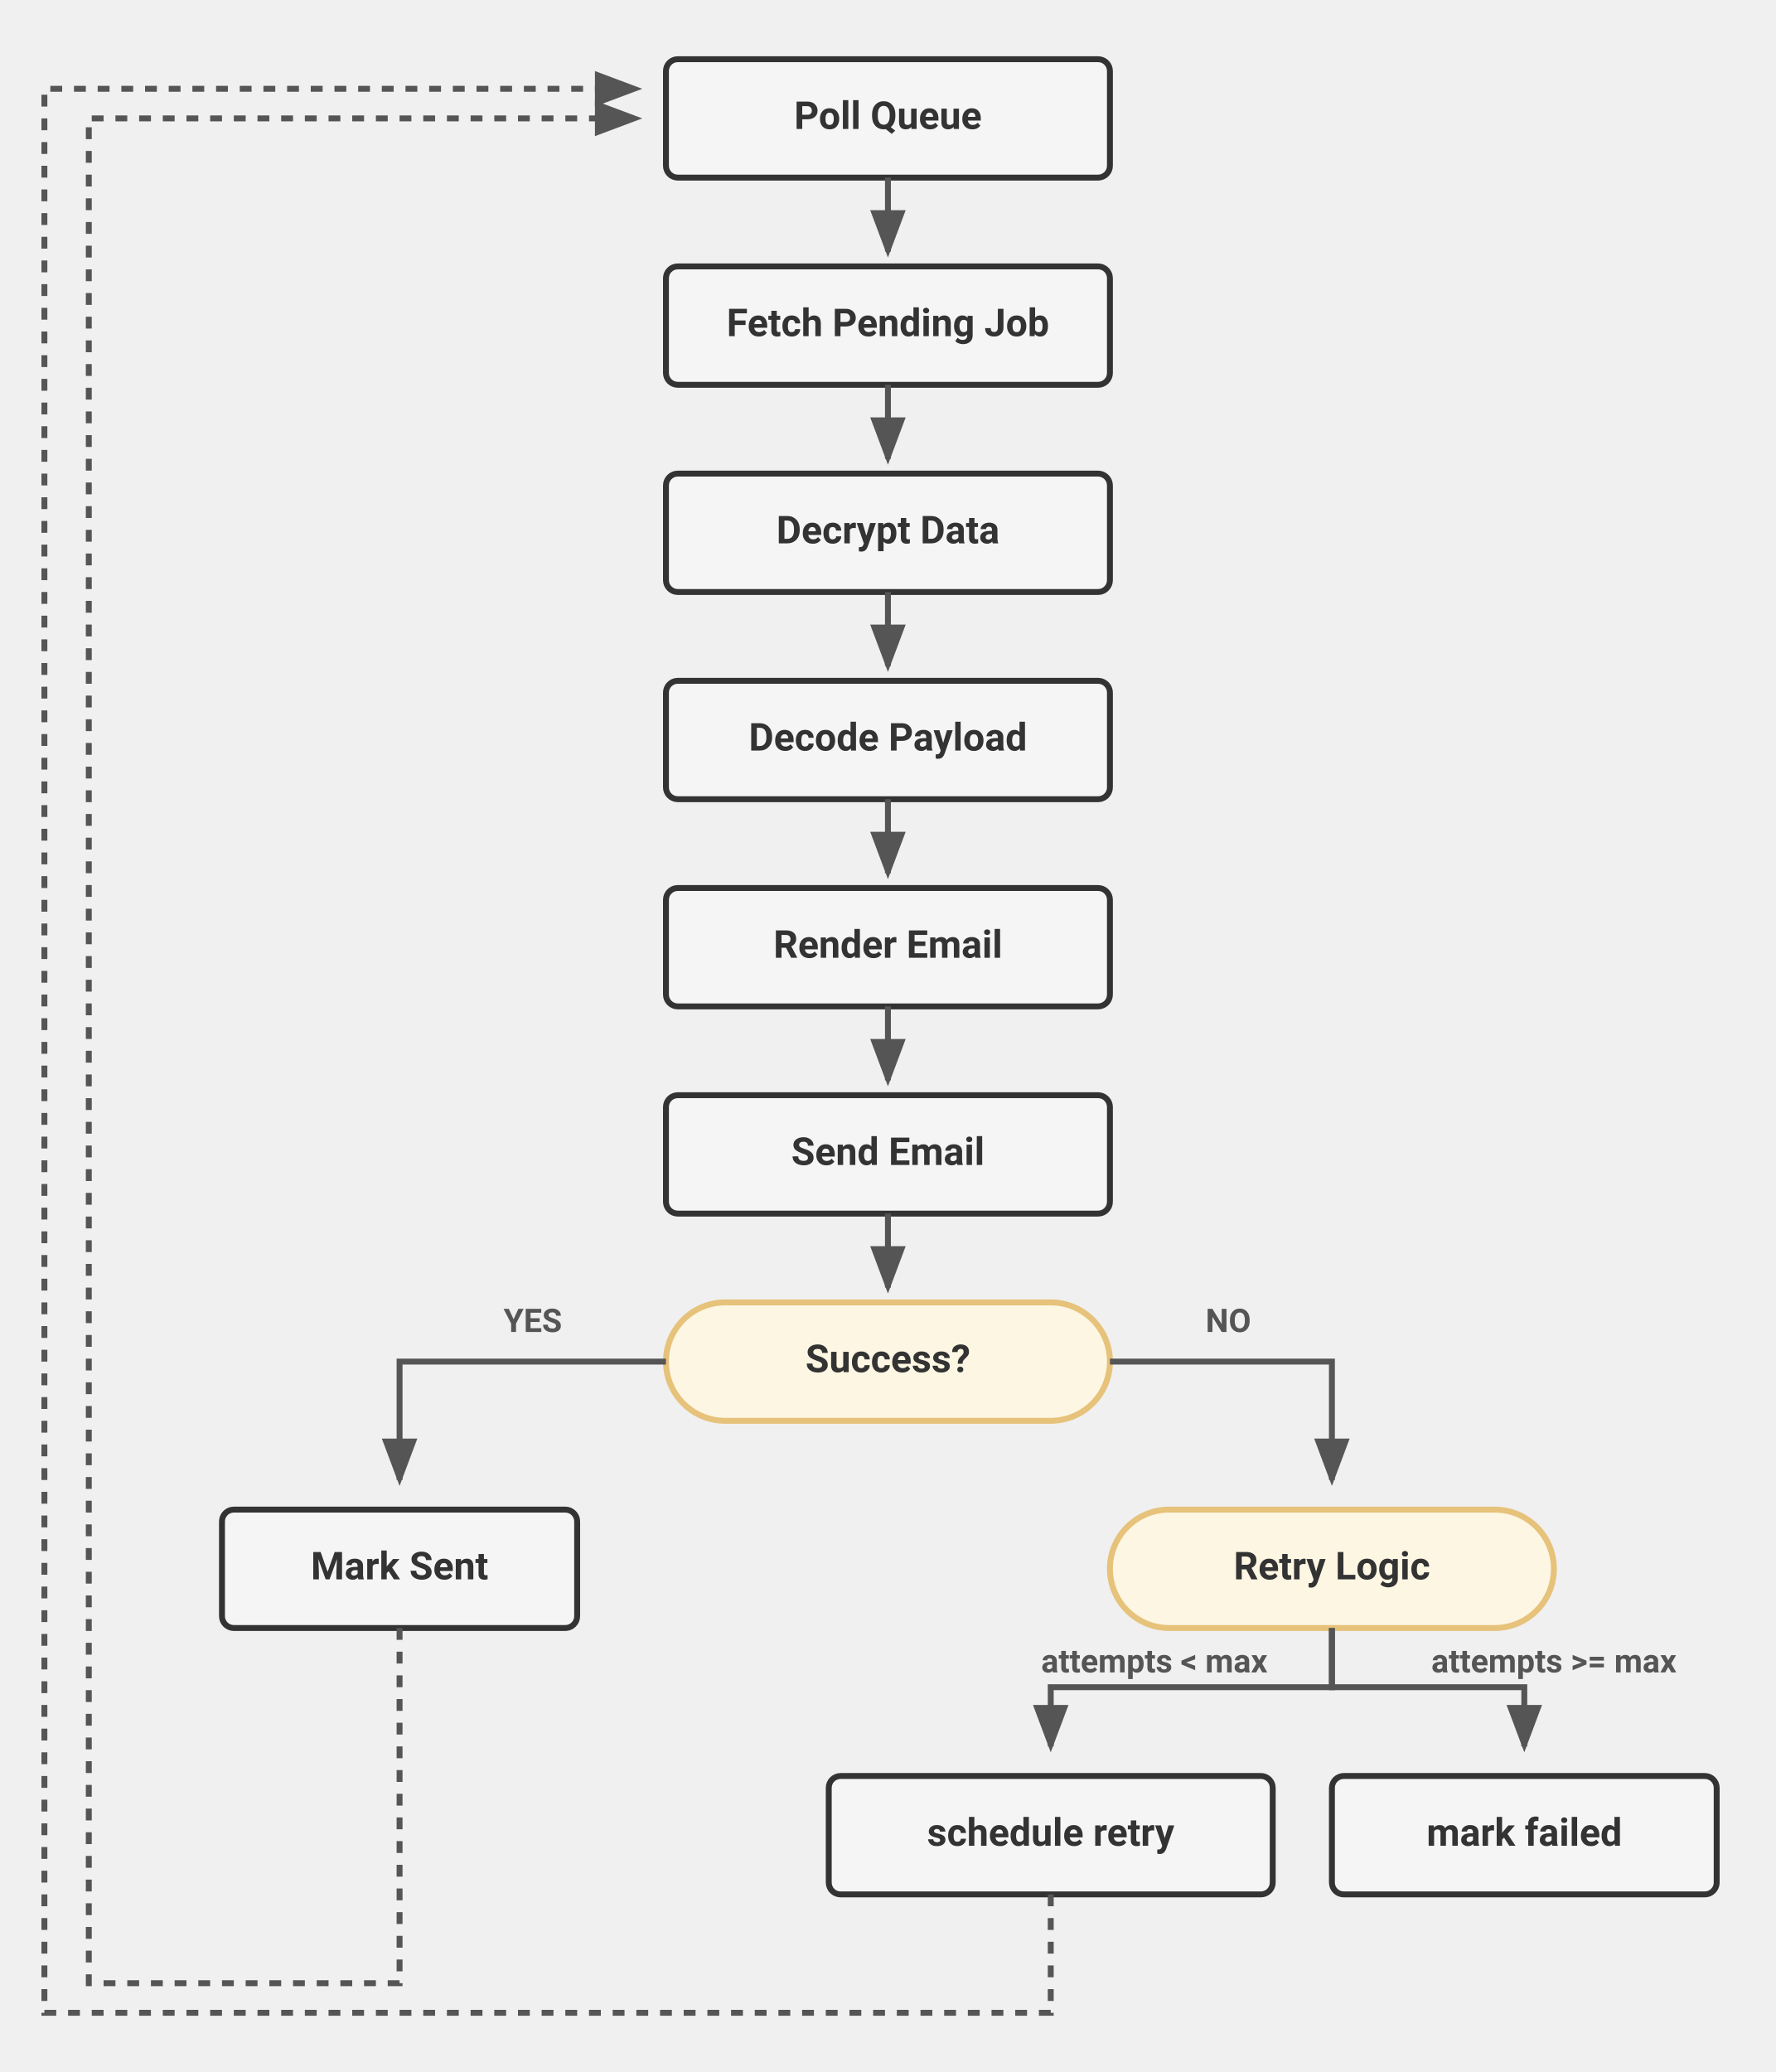
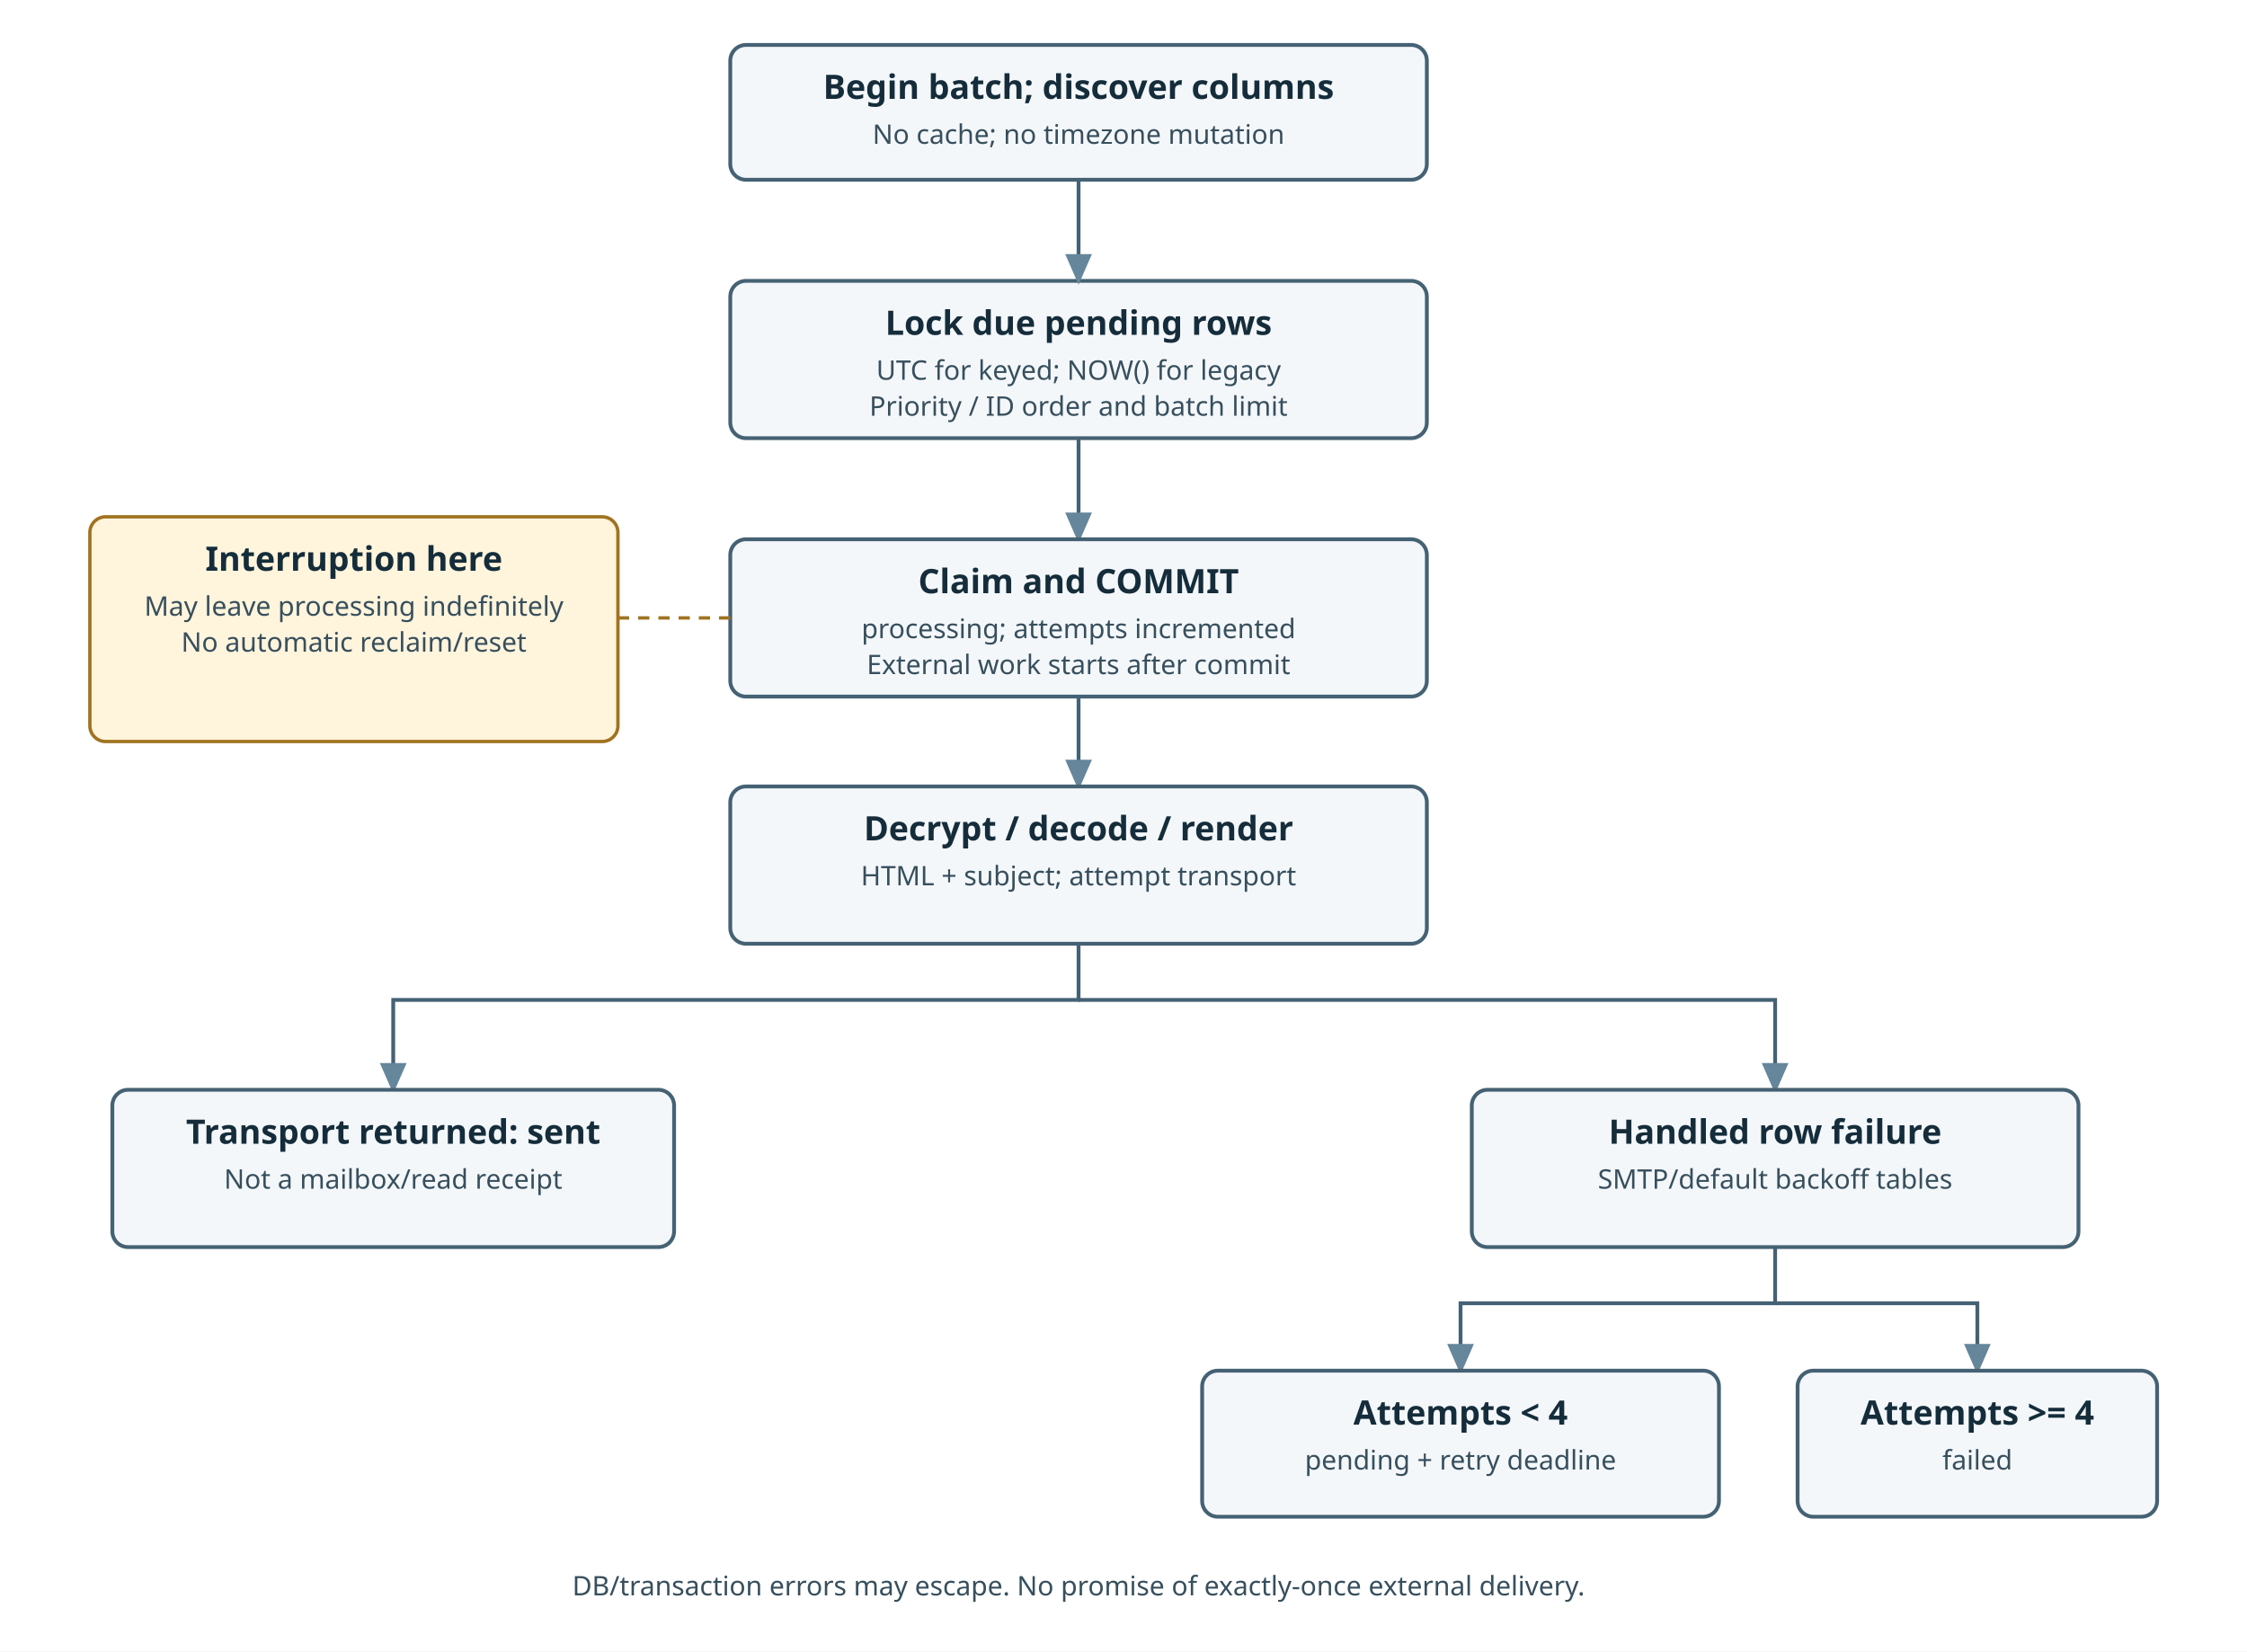
- <svg xmlns="http://www.w3.org/2000/svg" viewBox="0 0 600 700" width="100%" height="100%" style="font-family: -apple-system, BlinkMacSystemFont, 'Segoe UI', Roboto, Helvetica, Arial, sans-serif;">
+ <svg xmlns="http://www.w3.org/2000/svg" viewBox="0 0 1000 735" width="1000" height="735" role="img" aria-labelledby="title desc">
  <defs>
    <style>
-       .bg { fill: transparent; }
-       .box { fill: #F5F5F5; stroke: #333; stroke-width: 2; rx: 4; }
-       .decision { fill: #Fdf6e3; stroke: #e6c27a; stroke-width: 2; rx: 20; }
-       .text { fill: #333; font-size: 13px; font-weight: 600; text-anchor: middle; dominant-baseline: middle; }
-       .label { fill: #555; font-size: 11px; font-weight: 700; text-anchor: middle; }
-       .arrow { stroke: #555; stroke-width: 2; marker-end: url(#arrowhead); fill: none; }
- 
-       @media (prefers-color-scheme: dark) {
-         .box { fill: #222; stroke: #ddd; }
-         .decision { fill: #3e2723; stroke: #795548; }
-         .text { fill: #ddd; }
-         .label { fill: #aaa; }
-         .arrow { stroke: #aaa; }
-       }
-     </style>
-     <marker id="arrowhead" markerWidth="8" markerHeight="6" refX="7" refY="3" orient="auto">
-       <polygon points="0 0, 8 3, 0 6" fill="context-stroke" />
+ .bg{fill:#fff}.node{fill:#f4f7fa;stroke:#456274;stroke-width:1.7}.store{fill:none;stroke:#4e8cae;stroke-width:1.5;stroke-dasharray:6 4}.warn{fill:#fff4dc;stroke:#a07320;stroke-width:1.5}.label{font-family:sans-serif;font-size:15px;font-weight:600;fill:#152d3b;text-anchor:middle}.sub{font-family:sans-serif;font-size:12px;fill:#374f5d;text-anchor:middle}.arrow{fill:none;stroke:#456274;stroke-width:1.7;marker-end:url(#arrow)}.note{fill:none;stroke:#a07320;stroke-width:1.5;stroke-dasharray:5 4}
+ @media(prefers-color-scheme:dark){.bg{fill:#101820}.node{fill:#1b2c38;stroke:#8eb0c4}.label{fill:#eef5fa}.sub{fill:#c4d5df}.warn{fill:#372d1b;stroke:#b8954b}.arrow{stroke:#8eb0c4}}
+ </style>
+     <marker id="arrow" markerWidth="8" markerHeight="7" refX="7" refY="3.5" orient="auto">
+       <path d="M0 0L8 3.5L0 7Z" fill="#65869b" />
    </marker>
  </defs>
-   <rect class="bg" width="600" height="700" />
-   <rect class="box" x="225" y="20" width="150" height="40" />
-   <text class="text" x="300" y="40">Poll Queue</text>
-   <rect class="box" x="225" y="90" width="150" height="40" />
-   <text class="text" x="300" y="110">Fetch Pending Job</text>
-   <rect class="box" x="225" y="160" width="150" height="40" />
-   <text class="text" x="300" y="180">Decrypt Data</text>
-   <rect class="box" x="225" y="230" width="150" height="40" />
-   <text class="text" x="300" y="250">Decode Payload</text>
-   <rect class="box" x="225" y="300" width="150" height="40" />
-   <text class="text" x="300" y="320">Render Email</text>
-   <rect class="box" x="225" y="370" width="150" height="40" />
-   <text class="text" x="300" y="390">Send Email</text>
-   <rect class="decision" x="225" y="440" width="150" height="40" />
-   <text class="text" x="300" y="460">Success?</text>
-   <rect class="box" x="75" y="510" width="120" height="40" />
-   <text class="text" x="135" y="530">Mark Sent</text>
-   <rect class="decision" x="375" y="510" width="150" height="40" />
-   <text class="text" x="450" y="530">Retry Logic</text>
-   <rect class="box" x="280" y="600" width="150" height="40" />
-   <text class="text" x="355" y="620">schedule retry</text>
-   <rect class="box" x="450" y="600" width="130" height="40" />
-   <text class="text" x="515" y="620">mark failed</text>
-   <path class="arrow" d="M 300 60 L 300 85" />
-   <path class="arrow" d="M 300 130 L 300 155" />
-   <path class="arrow" d="M 300 200 L 300 225" />
-   <path class="arrow" d="M 300 270 L 300 295" />
-   <path class="arrow" d="M 300 340 L 300 365" />
-   <path class="arrow" d="M 300 410 L 300 435" />
-   <path class="arrow" d="M 225 460 L 135 460 L 135 500" />
-   <text class="label" x="180" y="450">YES</text>
-   <path class="arrow" d="M 375 460 L 450 460 L 450 500" />
-   <text class="label" x="415" y="450">NO</text>
-   <path class="arrow" d="M 450 550 L 450 570 L 355 570 L 355 590" />
-   <text class="label" x="390" y="565">attempts &lt; max</text>
-   <path class="arrow" d="M 450 550 L 450 570 L 515 570 L 515 590" />
-   <text class="label" x="525" y="565">attempts &gt;= max</text>
-   <path class="arrow" d="M 135 550 L 135 670 L 30 670 L 30 40 L 215 40" stroke-dasharray="4" />
-   <path class="arrow" d="M 355 640 L 355 680 L 15 680 L 15 30 L 215 30" stroke-dasharray="4" />
+   <rect class="bg" width="1000" height="735" />
+   <rect class="node" x="325" y="20" width="310" height="60" rx="7" />
+   <text class="label" x="480.0" y="44">Begin batch; discover columns</text>
+   <text class="sub" x="480.0" y="64">No cache; no timezone mutation</text>
+   <rect class="node" x="325" y="125" width="310" height="70" rx="7" />
+   <text class="label" x="480.0" y="149">Lock due pending rows</text>
+   <text class="sub" x="480.0" y="169">UTC for keyed; NOW() for legacy</text>
+   <text class="sub" x="480.0" y="185">Priority / ID order and batch limit</text>
+   <path class="arrow" d="M480 80 L480 125" />
+   <path class="arrow" d="M480 195 L480 240" />
+   <rect class="node" x="325" y="240" width="310" height="70" rx="7" />
+   <text class="label" x="480.0" y="264">Claim and COMMIT</text>
+   <text class="sub" x="480.0" y="284">processing; attempts incremented</text>
+   <text class="sub" x="480.0" y="300">External work starts after commit</text>
+   <rect class="warn" x="40" y="230" width="235" height="100" rx="7" />
+   <text class="label" x="157.5" y="254">Interruption here</text>
+   <text class="sub" x="157.5" y="274">May leave processing indefinitely</text>
+   <text class="sub" x="157.5" y="290">No automatic reclaim/reset</text>
+   <path class="note" d="M325 275 L275 275" />
+   <path class="arrow" d="M480 310 L480 350" />
+   <rect class="node" x="325" y="350" width="310" height="70" rx="7" />
+   <text class="label" x="480.0" y="374">Decrypt / decode / render</text>
+   <text class="sub" x="480.0" y="394">HTML + subject; attempt transport</text>
+   <path class="arrow" d="M480 420 L480 445 L175 445 L175 485" />
+   <path class="arrow" d="M480 445 L790 445 L790 485" />
+   <rect class="node" x="50" y="485" width="250" height="70" rx="7" />
+   <text class="label" x="175.0" y="509">Transport returned: sent</text>
+   <text class="sub" x="175.0" y="529">Not a mailbox/read receipt</text>
+   <rect class="node" x="655" y="485" width="270" height="70" rx="7" />
+   <text class="label" x="790.0" y="509">Handled row failure</text>
+   <text class="sub" x="790.0" y="529">SMTP/default backoff tables</text>
+   <path class="arrow" d="M790 555 L790 580 L650 580 L650 610" />
+   <path class="arrow" d="M790 580 L880 580 L880 610" />
+   <rect class="node" x="535" y="610" width="230" height="65" rx="7" />
+   <text class="label" x="650.0" y="634">Attempts &lt; 4</text>
+   <text class="sub" x="650.0" y="654">pending + retry deadline</text>
+   <rect class="node" x="800" y="610" width="160" height="65" rx="7" />
+   <text class="label" x="880.0" y="634">Attempts &gt;= 4</text>
+   <text class="sub" x="880.0" y="654">failed</text>
+   <text class="sub" x="480" y="710">DB/transaction errors may escape. No promise of exactly-once external delivery.</text>
</svg>
